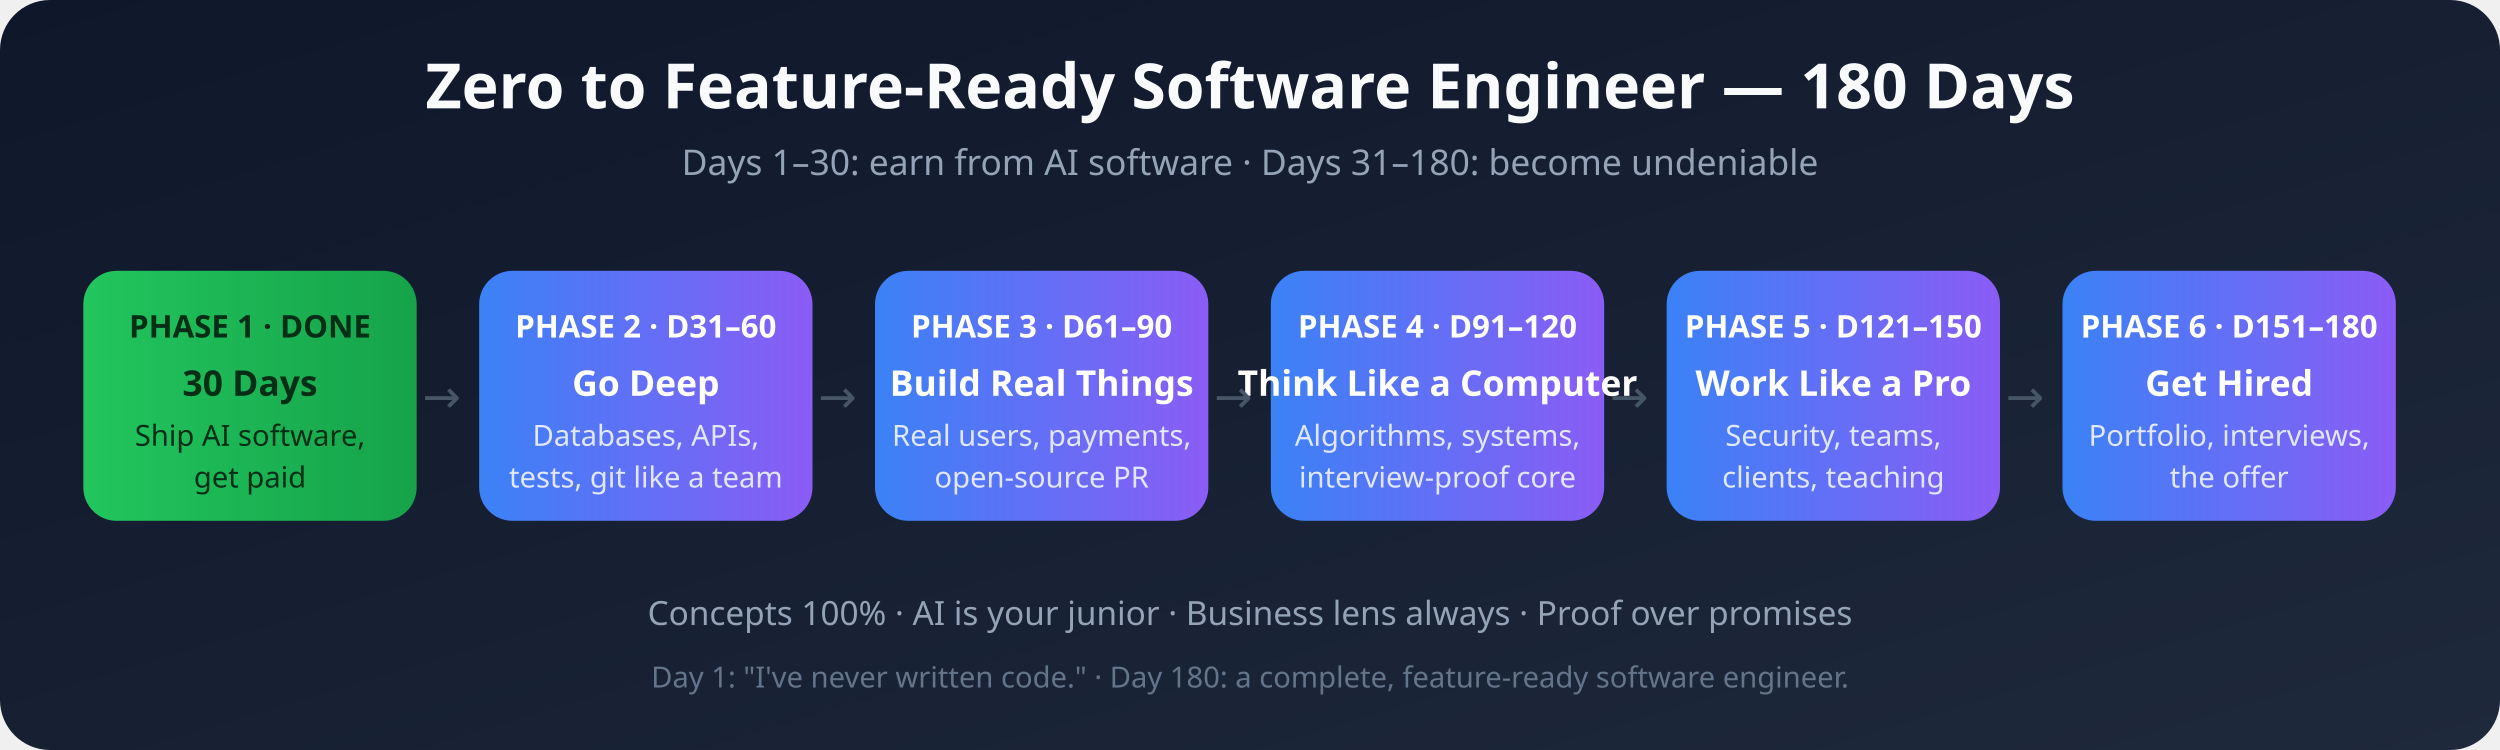
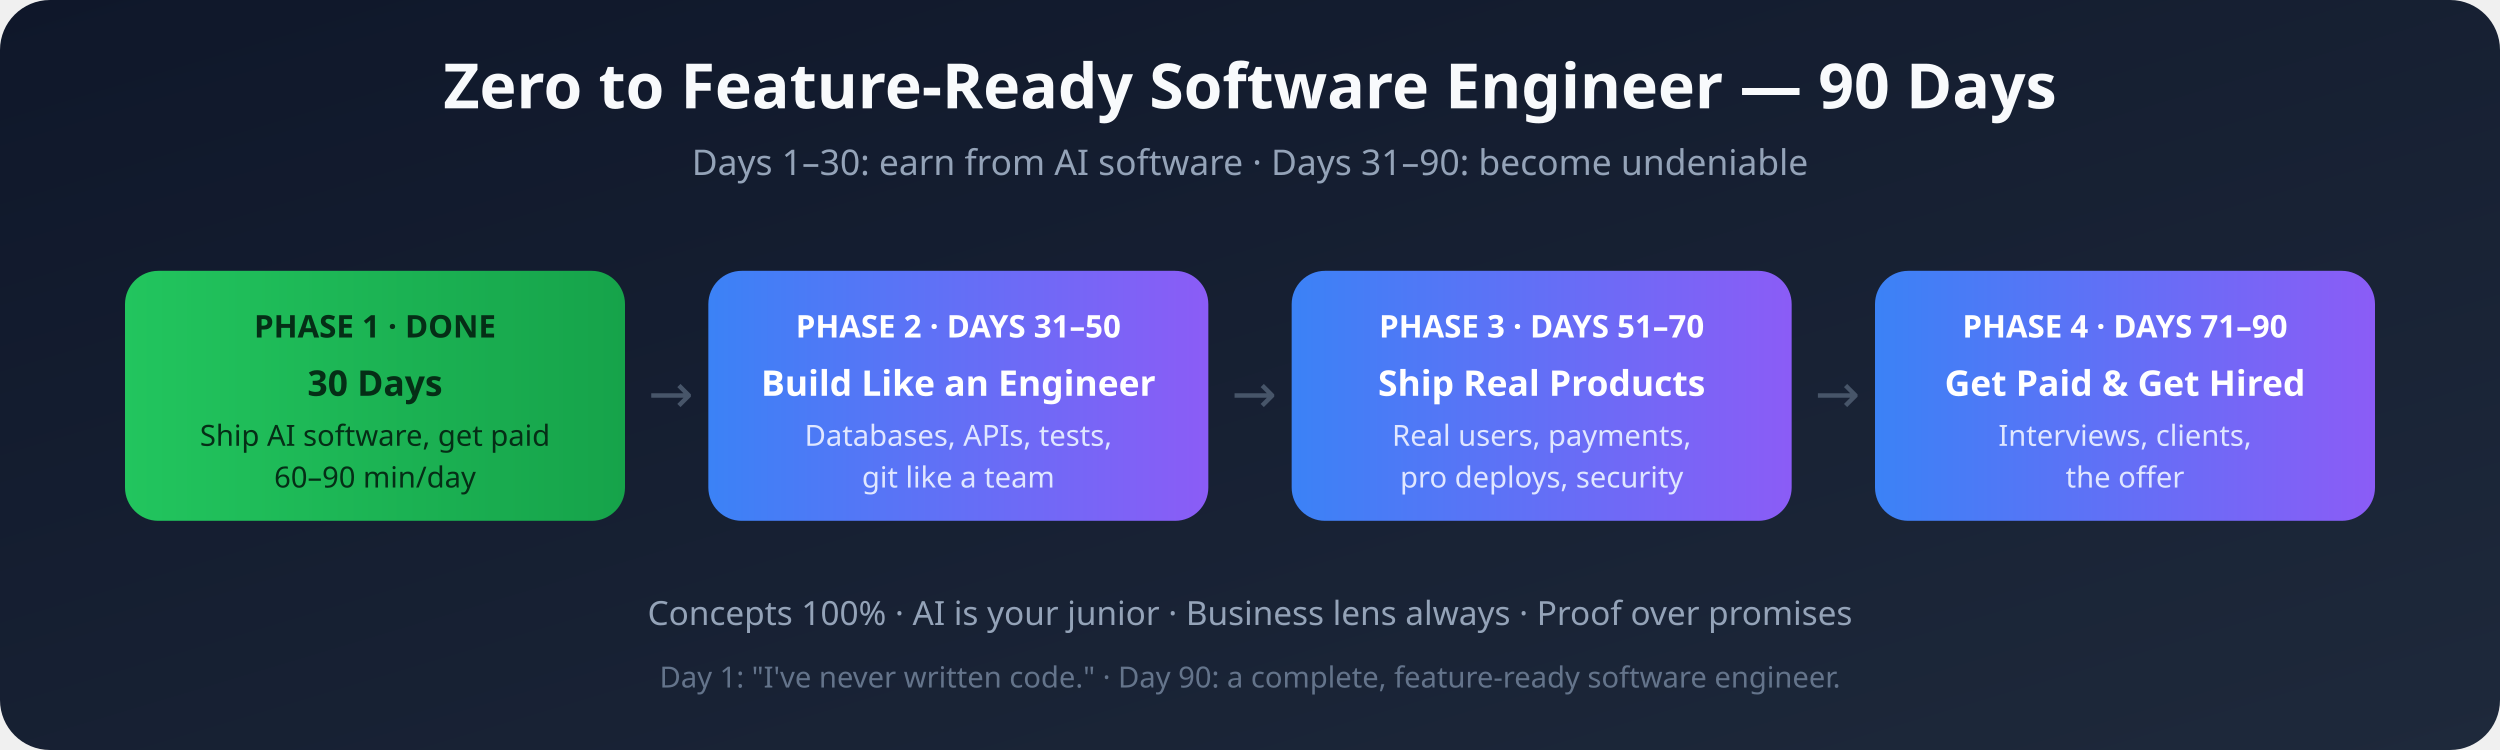
- <svg xmlns="http://www.w3.org/2000/svg" width="1200" height="360" viewBox="0 0 1200 360" role="img" aria-label="The 180-day roadmap: from zero to feature-ready software engineer">
+ <svg xmlns="http://www.w3.org/2000/svg" width="1200" height="360" viewBox="0 0 1200 360" role="img" aria-label="The 90-day roadmap: from zero to feature-ready software engineer">
  <defs>
    <linearGradient id="bg" x1="0" y1="0" x2="1" y2="1">
      <stop offset="0" stop-color="#0f172a" />
      <stop offset="1" stop-color="#1e293b" />
    </linearGradient>
    <linearGradient id="done" x1="0" y1="0" x2="1" y2="0">
      <stop offset="0" stop-color="#22c55e" />
      <stop offset="1" stop-color="#16a34a" />
    </linearGradient>
    <linearGradient id="next" x1="0" y1="0" x2="1" y2="0">
      <stop offset="0" stop-color="#3b82f6" />
      <stop offset="1" stop-color="#8b5cf6" />
    </linearGradient>
  </defs>
  <rect width="1200" height="360" rx="24" fill="url(#bg)" />
-   <text x="600" y="52" text-anchor="middle" fill="#f8fafc" font-family="system-ui, sans-serif" font-size="30" font-weight="700">Zero to Feature-Ready Software Engineer — 180 Days</text>
-   <text x="600" y="84" text-anchor="middle" fill="#94a3b8" font-family="system-ui, sans-serif" font-size="17">Days 1–30: earn from AI software · Days 31–180: become undeniable</text>
+   <text x="600" y="52" text-anchor="middle" fill="#f8fafc" font-family="system-ui, sans-serif" font-size="30" font-weight="700">Zero to Feature-Ready Software Engineer — 90 Days</text>
+   <text x="600" y="84" text-anchor="middle" fill="#94a3b8" font-family="system-ui, sans-serif" font-size="17">Days 1–30: earn from AI software · Days 31–90: become undeniable</text>
  <g font-family="system-ui, sans-serif">
    <g>
-       <rect x="40" y="130" width="160" height="120" rx="16" fill="url(#done)" />
-       <text x="120" y="162" text-anchor="middle" fill="#052e16" font-size="15" font-weight="700">PHASE 1 · DONE</text>
-       <text x="120" y="190" text-anchor="middle" fill="#052e16" font-size="17" font-weight="700">30 Days</text>
-       <text x="120" y="214" text-anchor="middle" fill="#052e16" font-size="14">Ship AI software,</text>
-       <text x="120" y="234" text-anchor="middle" fill="#052e16" font-size="14">get paid</text>
+       <rect x="60" y="130" width="240" height="120" rx="16" fill="url(#done)" />
+       <text x="180" y="162" text-anchor="middle" fill="#052e16" font-size="15" font-weight="700">PHASE 1 · DONE</text>
+       <text x="180" y="190" text-anchor="middle" fill="#052e16" font-size="17" font-weight="700">30 Days</text>
+       <text x="180" y="214" text-anchor="middle" fill="#052e16" font-size="14">Ship AI software, get paid</text>
+       <text x="180" y="234" text-anchor="middle" fill="#052e16" font-size="14">60–90 min/day</text>
    </g>
    <g>
-       <rect x="230" y="130" width="160" height="120" rx="16" fill="url(#next)" />
-       <text x="310" y="162" text-anchor="middle" fill="#ffffff" font-size="15" font-weight="700">PHASE 2 · D31–60</text>
-       <text x="310" y="190" text-anchor="middle" fill="#ffffff" font-size="17" font-weight="700">Go Deep</text>
-       <text x="310" y="214" text-anchor="middle" fill="#e0e7ff" font-size="14">Databases, APIs,</text>
-       <text x="310" y="234" text-anchor="middle" fill="#e0e7ff" font-size="14">tests, git like a team</text>
+       <rect x="340" y="130" width="240" height="120" rx="16" fill="url(#next)" />
+       <text x="460" y="162" text-anchor="middle" fill="#ffffff" font-size="15" font-weight="700">PHASE 2 · DAYS 31–50</text>
+       <text x="460" y="190" text-anchor="middle" fill="#ffffff" font-size="17" font-weight="700">Build Like an Engineer</text>
+       <text x="460" y="214" text-anchor="middle" fill="#e0e7ff" font-size="14">Databases, APIs, tests,</text>
+       <text x="460" y="234" text-anchor="middle" fill="#e0e7ff" font-size="14">git like a team</text>
    </g>
    <g>
-       <rect x="420" y="130" width="160" height="120" rx="16" fill="url(#next)" />
-       <text x="500" y="162" text-anchor="middle" fill="#ffffff" font-size="15" font-weight="700">PHASE 3 · D61–90</text>
-       <text x="500" y="190" text-anchor="middle" fill="#ffffff" font-size="17" font-weight="700">Build Real Things</text>
-       <text x="500" y="214" text-anchor="middle" fill="#e0e7ff" font-size="14">Real users, payments,</text>
-       <text x="500" y="234" text-anchor="middle" fill="#e0e7ff" font-size="14">open-source PR</text>
+       <rect x="620" y="130" width="240" height="120" rx="16" fill="url(#next)" />
+       <text x="740" y="162" text-anchor="middle" fill="#ffffff" font-size="15" font-weight="700">PHASE 3 · DAYS 51–70</text>
+       <text x="740" y="190" text-anchor="middle" fill="#ffffff" font-size="17" font-weight="700">Ship Real Products</text>
+       <text x="740" y="214" text-anchor="middle" fill="#e0e7ff" font-size="14">Real users, payments,</text>
+       <text x="740" y="234" text-anchor="middle" fill="#e0e7ff" font-size="14">pro deploys, security</text>
    </g>
    <g>
-       <rect x="610" y="130" width="160" height="120" rx="16" fill="url(#next)" />
-       <text x="690" y="162" text-anchor="middle" fill="#ffffff" font-size="15" font-weight="700">PHASE 4 · D91–120</text>
-       <text x="690" y="190" text-anchor="middle" fill="#ffffff" font-size="17" font-weight="700">Think Like a Computer</text>
-       <text x="690" y="214" text-anchor="middle" fill="#e0e7ff" font-size="14">Algorithms, systems,</text>
-       <text x="690" y="234" text-anchor="middle" fill="#e0e7ff" font-size="14">interview-proof core</text>
+       <rect x="900" y="130" width="240" height="120" rx="16" fill="url(#next)" />
+       <text x="1020" y="162" text-anchor="middle" fill="#ffffff" font-size="15" font-weight="700">PHASE 4 · DAYS 71–90</text>
+       <text x="1020" y="190" text-anchor="middle" fill="#ffffff" font-size="17" font-weight="700">Get Paid &amp; Get Hired</text>
+       <text x="1020" y="214" text-anchor="middle" fill="#e0e7ff" font-size="14">Interviews, clients,</text>
+       <text x="1020" y="234" text-anchor="middle" fill="#e0e7ff" font-size="14">the offer</text>
    </g>
-     <g>
-       <rect x="800" y="130" width="160" height="120" rx="16" fill="url(#next)" />
-       <text x="880" y="162" text-anchor="middle" fill="#ffffff" font-size="15" font-weight="700">PHASE 5 · D121–150</text>
-       <text x="880" y="190" text-anchor="middle" fill="#ffffff" font-size="17" font-weight="700">Work Like a Pro</text>
-       <text x="880" y="214" text-anchor="middle" fill="#e0e7ff" font-size="14">Security, teams,</text>
-       <text x="880" y="234" text-anchor="middle" fill="#e0e7ff" font-size="14">clients, teaching</text>
-     </g>
-     <g>
-       <rect x="990" y="130" width="160" height="120" rx="16" fill="url(#next)" />
-       <text x="1070" y="162" text-anchor="middle" fill="#ffffff" font-size="15" font-weight="700">PHASE 6 · D151–180</text>
-       <text x="1070" y="190" text-anchor="middle" fill="#ffffff" font-size="17" font-weight="700">Get Hired</text>
-       <text x="1070" y="214" text-anchor="middle" fill="#e0e7ff" font-size="14">Portfolio, interviews,</text>
-       <text x="1070" y="234" text-anchor="middle" fill="#e0e7ff" font-size="14">the offer</text>
-     </g>
-     <g fill="#475569" font-size="22">
-       <text x="212" y="198" text-anchor="middle">→</text>
-       <text x="402" y="198" text-anchor="middle">→</text>
-       <text x="592" y="198" text-anchor="middle">→</text>
-       <text x="782" y="198" text-anchor="middle">→</text>
-       <text x="972" y="198" text-anchor="middle">→</text>
+     <g fill="#475569" font-size="26">
+       <text x="322" y="198" text-anchor="middle">→</text>
+       <text x="602" y="198" text-anchor="middle">→</text>
+       <text x="882" y="198" text-anchor="middle">→</text>
    </g>
  </g>
  <text x="600" y="300" text-anchor="middle" fill="#94a3b8" font-family="system-ui, sans-serif" font-size="16">Concepts 100% · AI is your junior · Business lens always · Proof over promises</text>
-   <text x="600" y="330" text-anchor="middle" fill="#64748b" font-family="system-ui, sans-serif" font-size="14">Day 1: "I've never written code." · Day 180: a complete, feature-ready software engineer.</text>
+   <text x="600" y="330" text-anchor="middle" fill="#64748b" font-family="system-ui, sans-serif" font-size="14">Day 1: "I've never written code." · Day 90: a complete, feature-ready software engineer.</text>
</svg>
